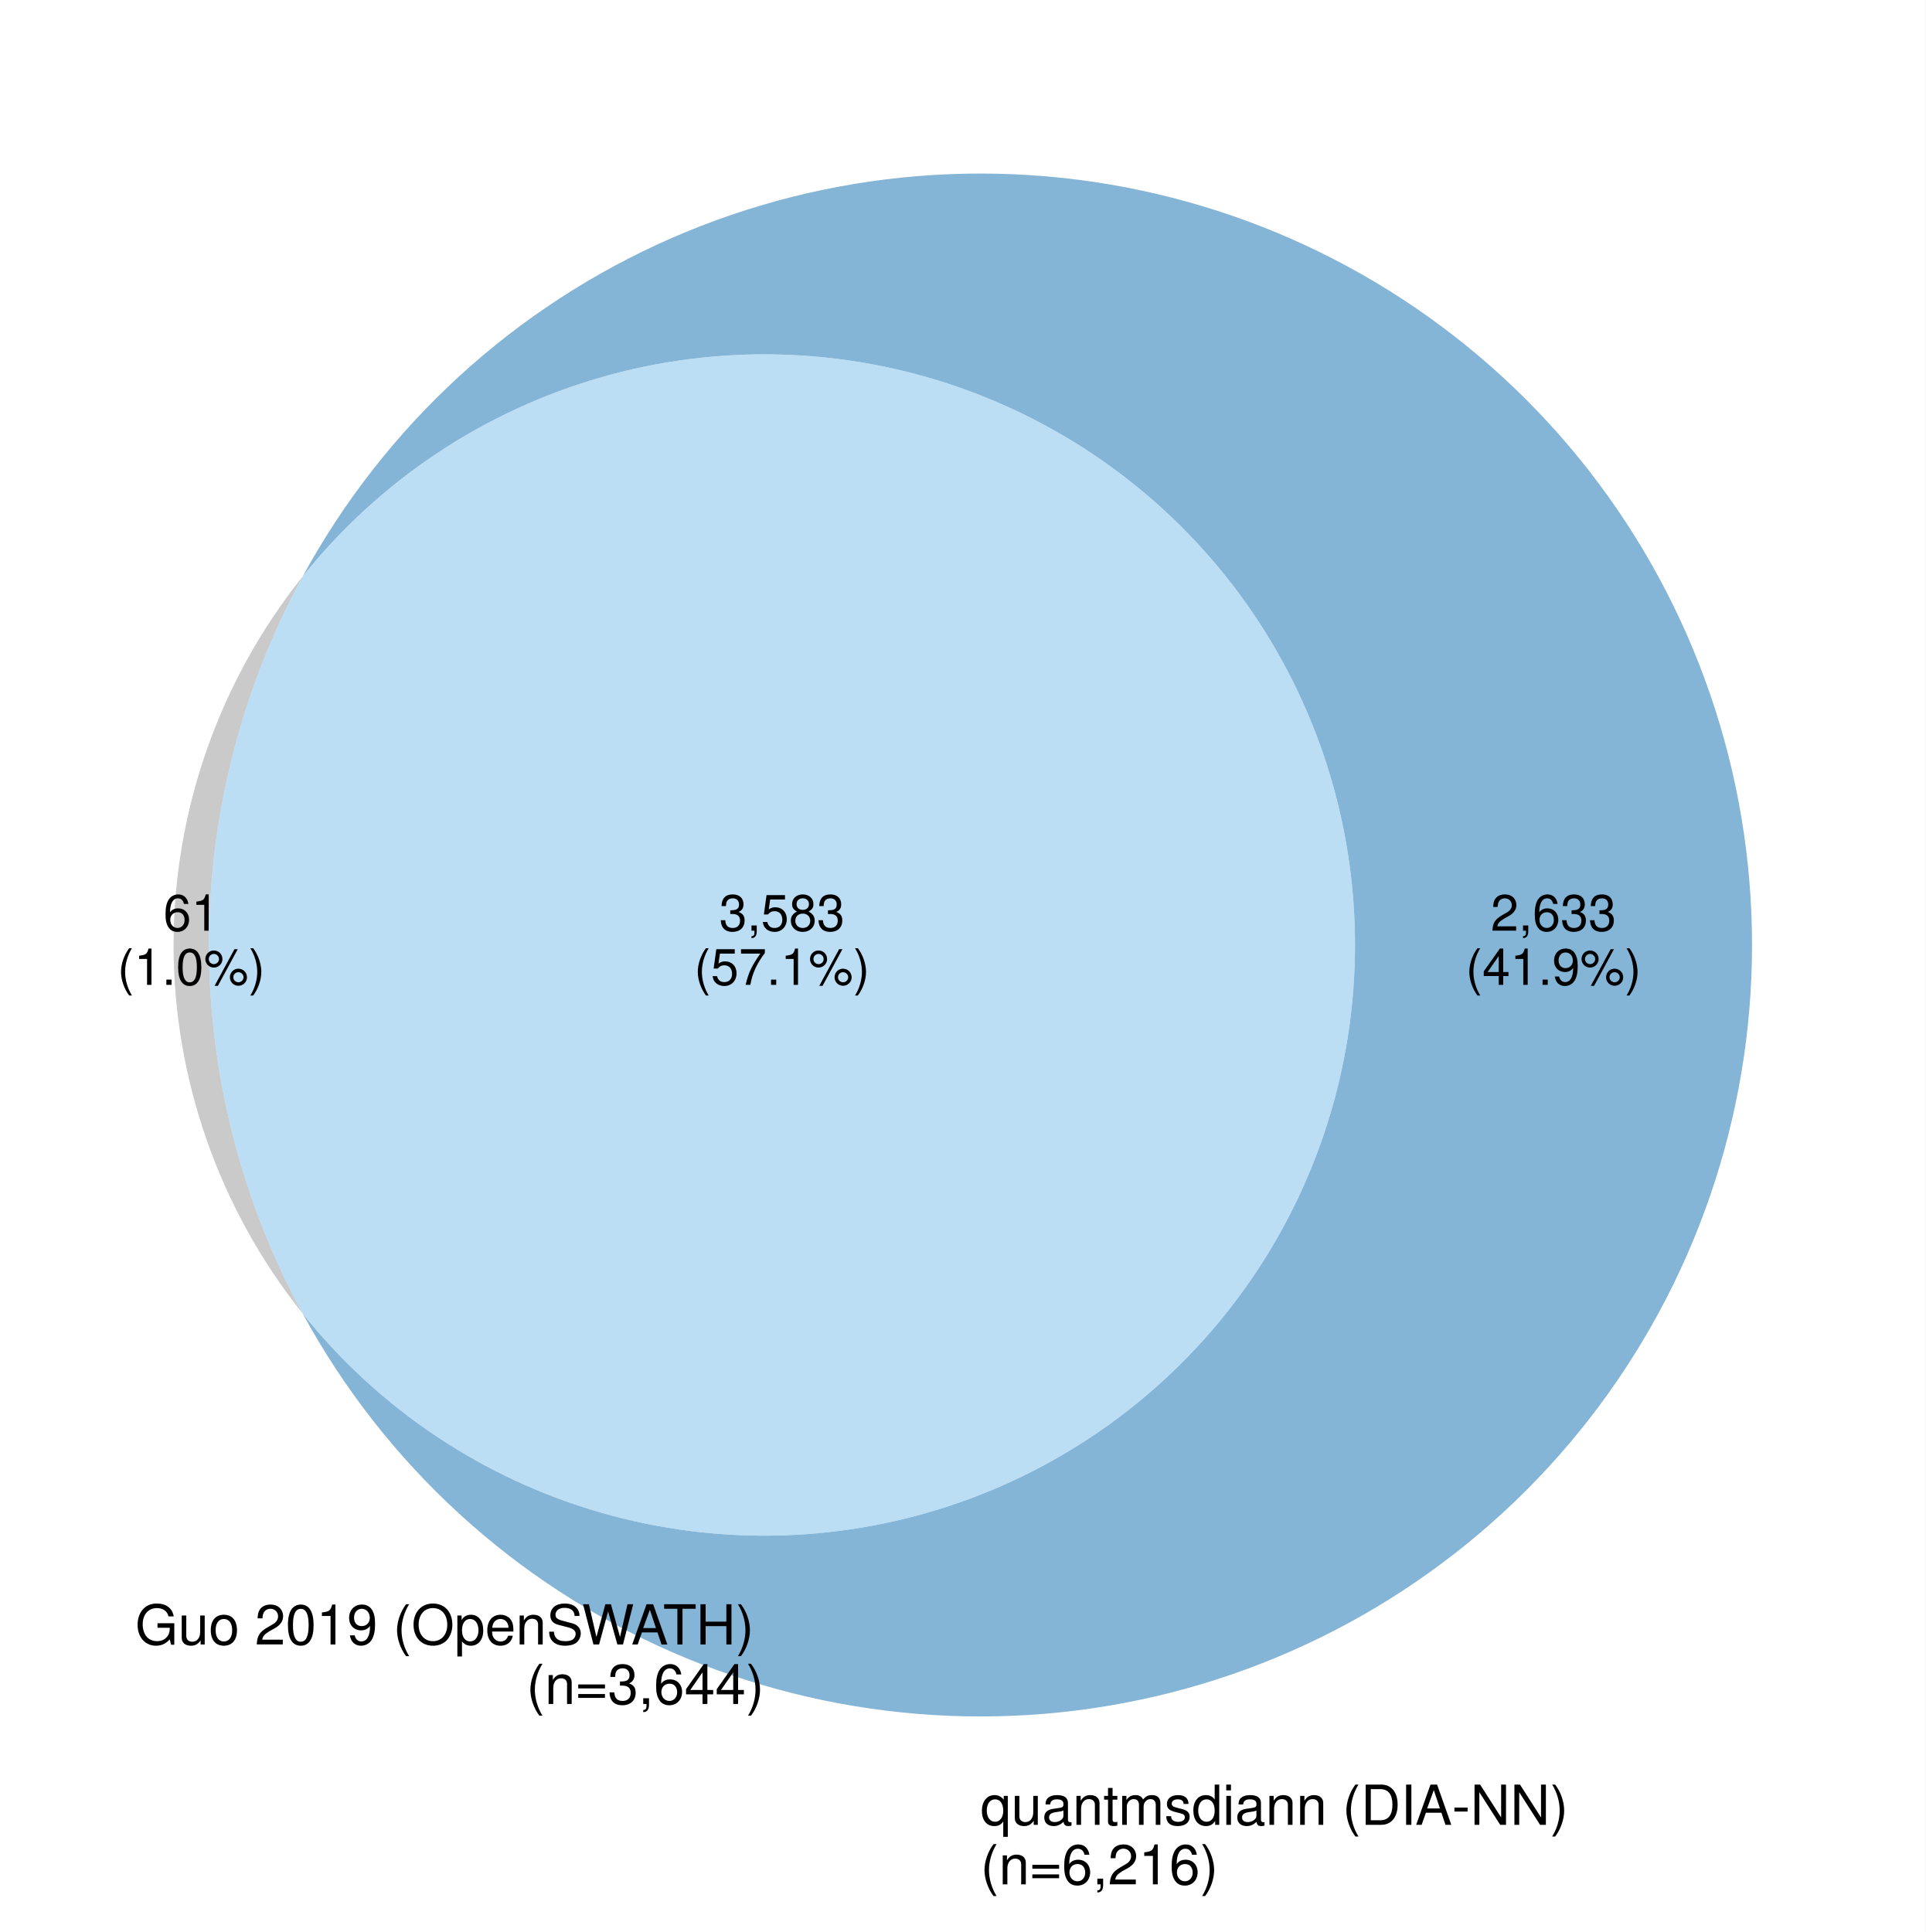
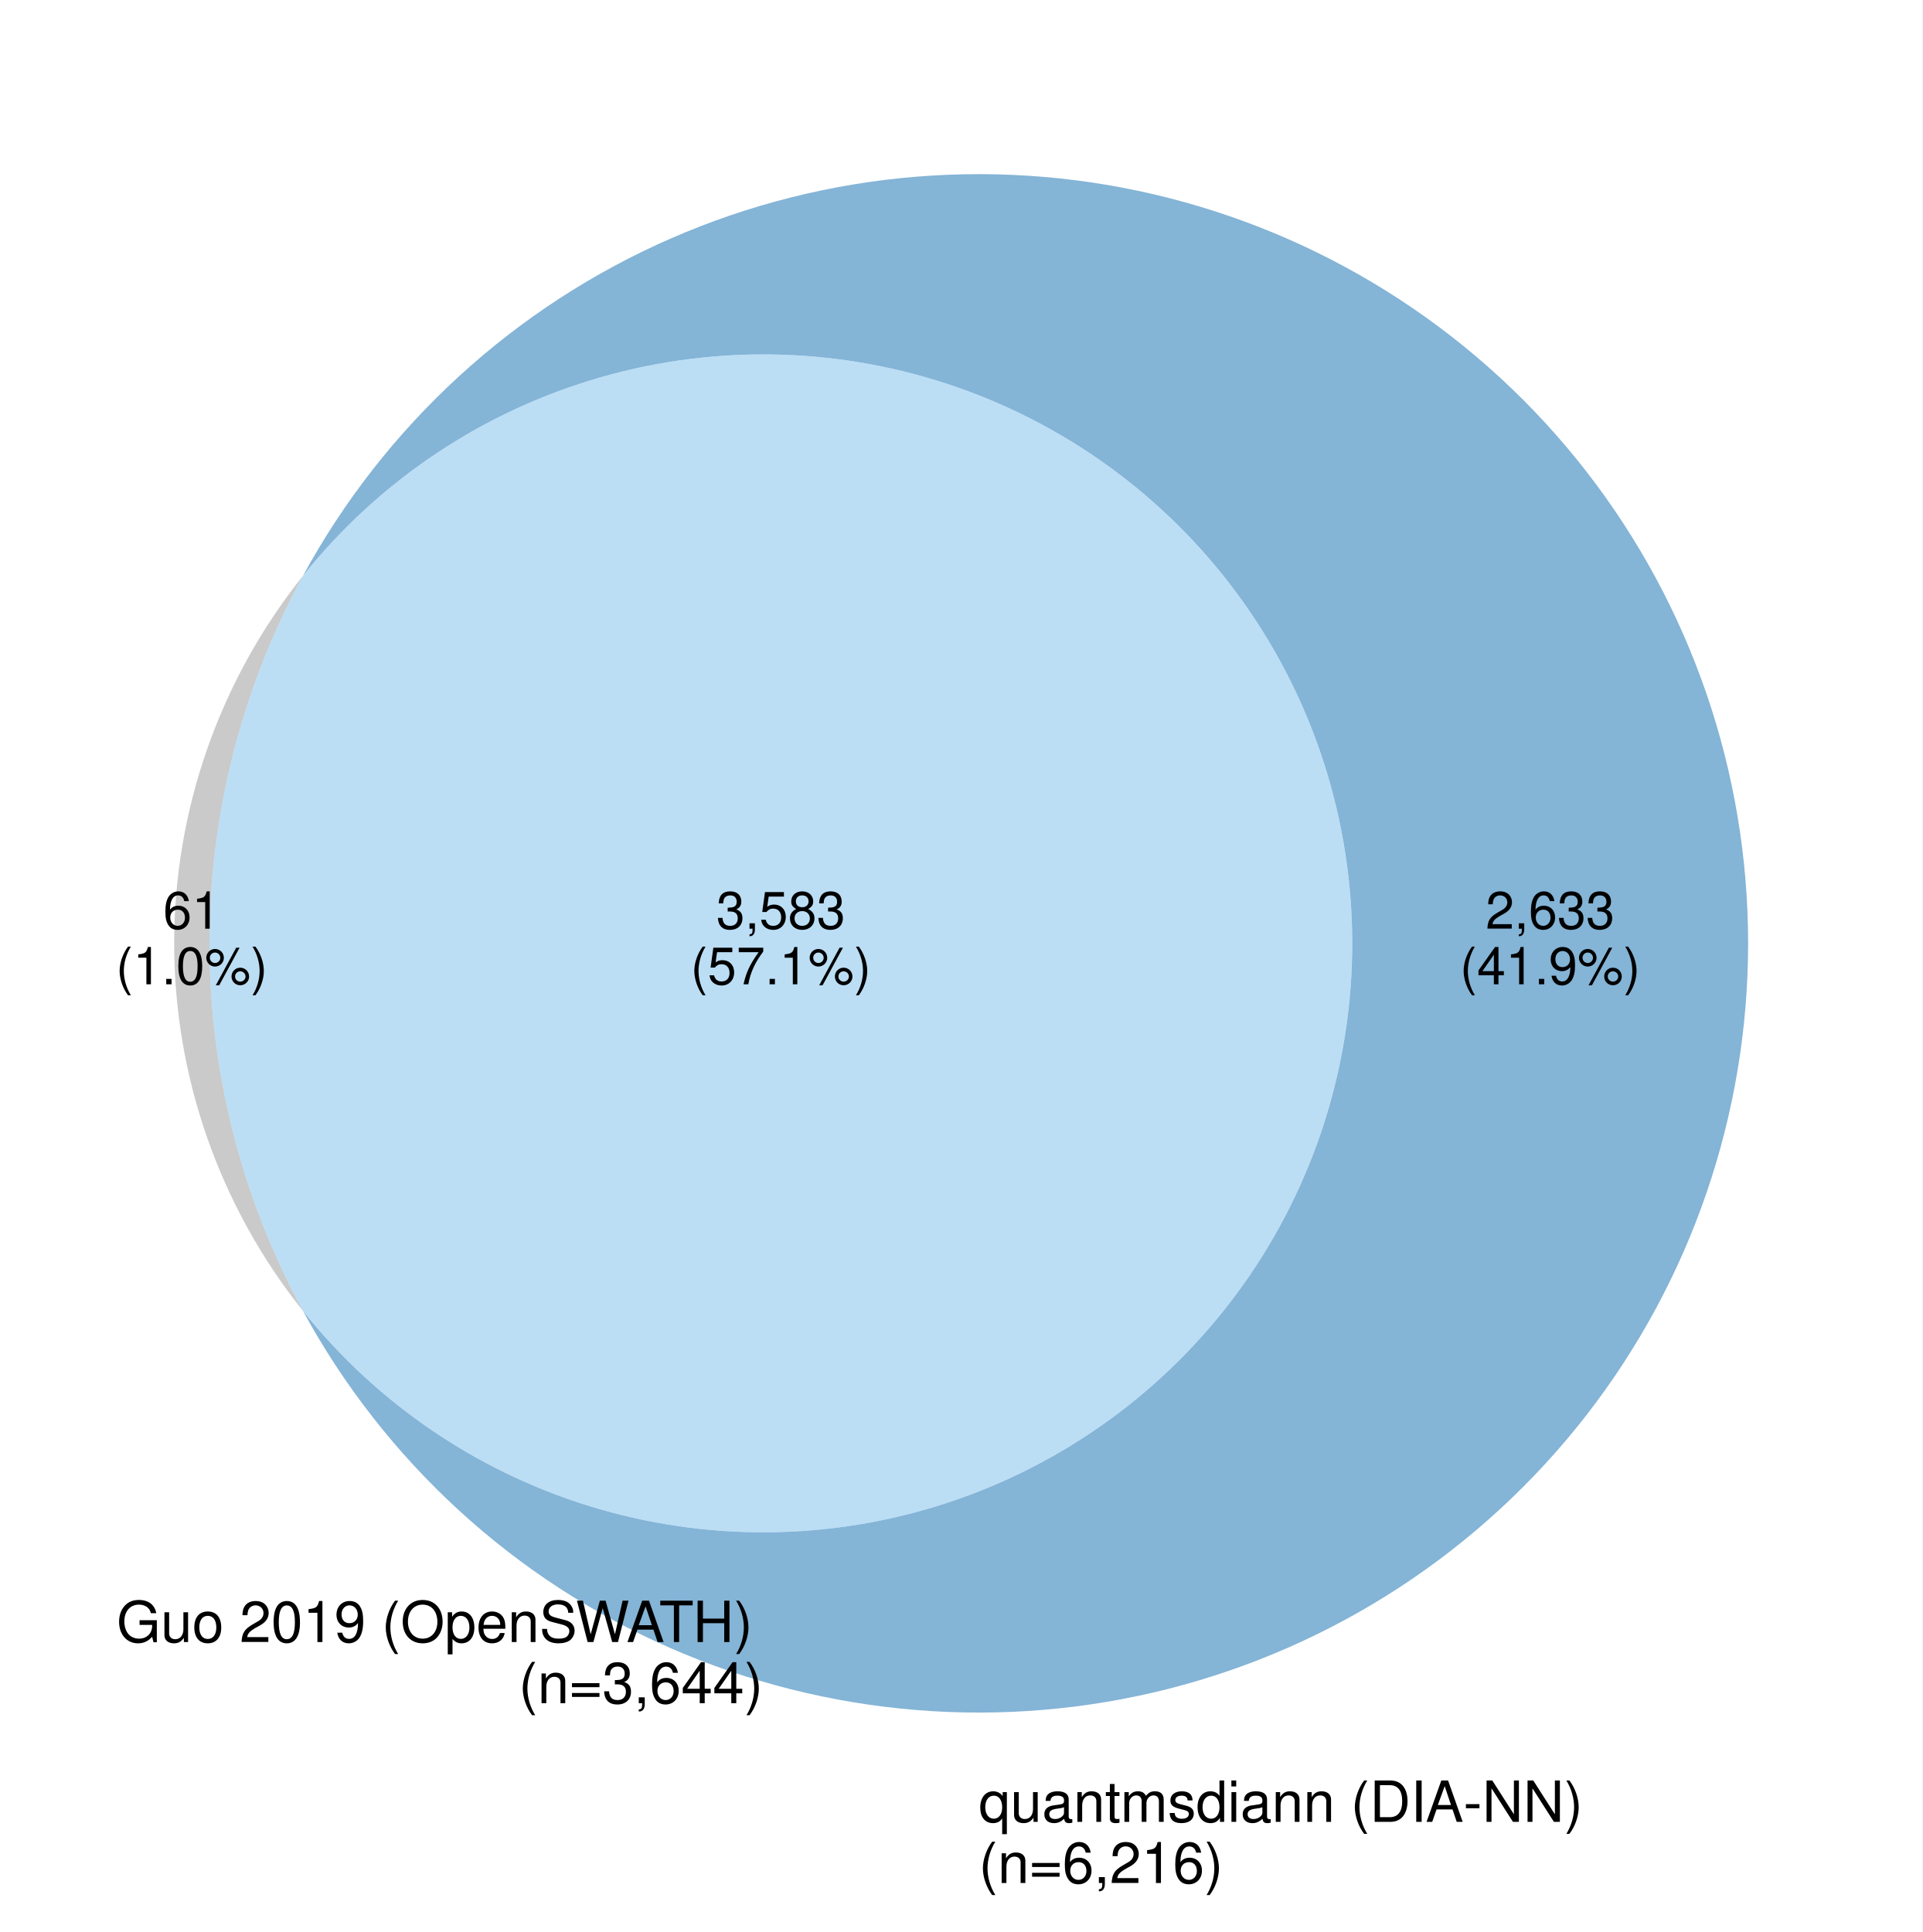
- <svg xmlns="http://www.w3.org/2000/svg" width="383.574pt" height="384.886pt" viewBox="0 0 383.574 384.886" version="1.1">
+ <svg xmlns="http://www.w3.org/2000/svg" width="372.563pt" height="374.498pt" viewBox="0 0 372.563 374.498" version="1.1">
  <defs>
    <style type="text/css">*{stroke-linejoin: round; stroke-linecap: butt}</style>
  </defs>
  <g id="figure_1">
    <g id="patch_1">
-       <path d="M 0 384.886  L 383.574 384.886  L 383.574 0  L 0 0  z " style="fill: #ffffff" />
+       <path d="M 0 374.498  L 372.563 374.498  L 372.563 0  L 0 0  z " style="fill: #ffffff" />
    </g>
    <g id="axes_1">
      <g id="patch_2">
-         <path d="M 60.319 261.718  C 48.053 239.178 41.626 213.921 41.626 188.26  C 41.626 162.599 48.053 137.342 60.319 114.802  C 43.656 135.655 34.574 161.568 34.574 188.26  C 34.574 214.953 43.656 240.866 60.319 261.718  " clip-path="url(#pcc3755ee80)" style="fill: #9e9e9e; opacity: 0.55" />
+         <path d="M 58.734 254.128  C 46.835 232.26 40.6 207.756 40.6 182.86  C 40.6 157.965 46.835 133.461 58.734 111.593  C 42.568 131.824 33.757 156.965 33.757 182.86  C 33.757 208.756 42.568 233.897 58.734 254.128  " clip-path="url(#p07560f9e9c)" style="fill: #9e9e9e; opacity: 0.55" />
      </g>
      <g id="patch_3">
-         <path d="M 60.319 114.802  C 67.886 105.333 76.871 97.089 86.955 90.364  C 97.04 83.638 108.103 78.511 119.753 75.164  C 131.404 71.817 143.501 70.29 155.618 70.638  C 167.735 70.985 179.725 73.203 191.164 77.212  C 202.604 81.221 213.355 86.974 223.038 94.266  C 232.72 101.559 241.218 110.304 248.23 120.191  C 255.242 130.079 260.684 140.991 264.364 152.54  C 268.043 164.09 269.916 176.139 269.916 188.26  C 269.916 200.382 268.043 212.431 264.364 223.981  C 260.684 235.53 255.242 246.442 248.23 256.33  C 241.218 266.217 232.72 274.962 223.038 282.255  C 213.355 289.547 202.604 295.3 191.164 299.309  C 179.725 303.318 167.735 305.536 155.618 305.883  C 143.501 306.231 131.404 304.704 119.753 301.357  C 108.103 298.01 97.04 292.883 86.955 286.157  C 76.871 279.432 67.886 271.188 60.319 261.718  C 68.427 276.62 78.948 290.076 91.452 301.541  C 103.957 313.006 118.274 322.321 133.821 329.109  C 149.369 335.897 165.934 340.064 182.842 341.441  C 199.751 342.817 216.772 341.385 233.213 337.201  C 249.654 333.017 265.289 326.14 279.483 316.849  C 293.677 307.558 306.236 295.981 316.648 282.587  C 327.06 269.193 335.183 254.168 340.687 238.121  C 346.191 222.074 349 205.225 349 188.26  C 349 171.296 346.191 154.447 340.687 138.4  C 335.183 122.353 327.06 107.327 316.648 93.934  C 306.236 80.54 293.677 68.963 279.483 59.672  C 265.289 50.381 249.654 43.503 233.213 39.32  C 216.772 35.136 199.751 33.704 182.842 35.08  C 165.934 36.457 149.369 40.624 133.821 47.412  C 118.274 54.2 103.957 63.515 91.452 74.98  C 78.948 86.445 68.427 99.901 60.319 114.802  " clip-path="url(#pcc3755ee80)" style="fill: #1f77b4; opacity: 0.55" />
+         <path d="M 58.734 111.593  C 66.076 102.406 74.793 94.408 84.576 87.883  C 94.36 81.358 105.094 76.384 116.397 73.137  C 127.699 69.89 139.436 68.408 151.192 68.746  C 162.947 69.083 174.58 71.234 185.678 75.124  C 196.776 79.013 207.207 84.595 216.6 91.67  C 225.994 98.745 234.238 107.229 241.041 116.821  C 247.844 126.414 253.124 137.001 256.694 148.206  C 260.264 159.411 262.081 171.1 262.081 182.86  C 262.081 194.62 260.264 206.31 256.694 217.515  C 253.124 228.72 247.844 239.307 241.041 248.9  C 234.238 258.492 225.994 266.976 216.6 274.051  C 207.207 281.126 196.776 286.708 185.678 290.597  C 174.58 294.487 162.947 296.638 151.192 296.975  C 139.436 297.312 127.699 295.831 116.397 292.584  C 105.094 289.337 94.36 284.363 84.576 277.838  C 74.793 271.313 66.076 263.315 58.734 254.128  C 66.601 268.585 76.808 281.64 88.939 292.763  C 101.071 303.885 114.961 312.923 130.045 319.509  C 145.129 326.094 161.2 330.136 177.604 331.472  C 194.009 332.808 210.522 331.418 226.472 327.359  C 242.423 323.3 257.592 316.628 271.362 307.614  C 285.133 298.6 297.317 287.368 307.419 274.374  C 317.521 261.38 325.402 246.802 330.741 231.234  C 336.081 215.665 338.806 199.319 338.806 182.86  C 338.806 166.402 336.081 150.056 330.741 134.487  C 325.402 118.919 317.521 104.341 307.419 91.347  C 297.317 78.353 285.133 67.121 271.362 58.107  C 257.592 49.093 242.423 42.421 226.472 38.362  C 210.522 34.303 194.009 32.913 177.604 34.249  C 161.2 35.584 145.129 39.627 130.045 46.212  C 114.961 52.798 101.071 61.836 88.939 72.958  C 76.808 84.081 66.601 97.136 58.734 111.593  " clip-path="url(#p07560f9e9c)" style="fill: #1f77b4; opacity: 0.55" />
      </g>
      <g id="patch_4">
-         <path d="M 60.319 261.718  C 67.886 271.188 76.871 279.432 86.955 286.157  C 97.04 292.883 108.103 298.01 119.753 301.357  C 131.404 304.704 143.501 306.231 155.618 305.883  C 167.735 305.536 179.725 303.318 191.164 299.309  C 202.604 295.3 213.355 289.547 223.038 282.255  C 232.72 274.962 241.218 266.217 248.23 256.33  C 255.242 246.442 260.684 235.53 264.364 223.981  C 268.043 212.431 269.916 200.382 269.916 188.26  C 269.916 176.139 268.043 164.09 264.364 152.54  C 260.684 140.991 255.242 130.079 248.23 120.191  C 241.218 110.304 232.72 101.559 223.038 94.266  C 213.355 86.974 202.604 81.221 191.164 77.212  C 179.725 73.203 167.735 70.985 155.618 70.638  C 143.501 70.29 131.404 71.817 119.753 75.164  C 108.103 78.511 97.04 83.638 86.955 90.364  C 76.871 97.089 67.886 105.333 60.319 114.802  C 48.053 137.342 41.626 162.599 41.626 188.26  C 41.626 213.921 48.053 239.178 60.319 261.718  " clip-path="url(#pcc3755ee80)" style="fill: #84c2ed; opacity: 0.55" />
+         <path d="M 58.734 254.128  C 66.076 263.315 74.793 271.313 84.576 277.838  C 94.36 284.363 105.094 289.337 116.397 292.584  C 127.699 295.831 139.436 297.312 151.192 296.975  C 162.947 296.638 174.58 294.487 185.678 290.597  C 196.776 286.708 207.207 281.126 216.6 274.051  C 225.994 266.976 234.238 258.492 241.041 248.9  C 247.844 239.307 253.124 228.72 256.694 217.515  C 260.264 206.31 262.081 194.62 262.081 182.86  C 262.081 171.1 260.264 159.411 256.694 148.206  C 253.124 137.001 247.844 126.414 241.041 116.821  C 234.238 107.229 225.994 98.745 216.6 91.67  C 207.207 84.595 196.776 79.013 185.678 75.124  C 174.58 71.234 162.947 69.083 151.192 68.746  C 139.436 68.408 127.699 69.89 116.397 73.137  C 105.094 76.384 94.36 81.358 84.576 87.883  C 74.793 94.408 66.076 102.406 58.734 111.593  C 46.835 133.461 40.6 157.965 40.6 182.86  C 40.6 207.756 46.835 232.26 58.734 254.128  " clip-path="url(#p07560f9e9c)" style="fill: #84c2ed; opacity: 0.55" />
      </g>
      <g id="text_1">
-         <text style="font-size: 10px; font-family: 'Helvetica', 'Arial', 'DejaVu Sans', sans-serif" transform="translate(32.53908 185.4147)">61</text>
-         <text style="font-size: 10px; font-family: 'Helvetica', 'Arial', 'DejaVu Sans', sans-serif" transform="translate(23.37424 196.1953)">(1.0%)</text>
+         <text style="font-size: 10px; font-family: 'Helvetica', 'Arial', 'DejaVu Sans', sans-serif" transform="translate(31.61751 180.0147)">61</text>
+         <text style="font-size: 10px; font-family: 'Helvetica', 'Arial', 'DejaVu Sans', sans-serif" transform="translate(22.45267 190.7953)">(1.0%)</text>
      </g>
      <g id="text_2">
-         <text style="font-size: 10px; font-family: 'Helvetica', 'Arial', 'DejaVu Sans', sans-serif" transform="translate(296.9472 185.4147)">2,633</text>
-         <text style="font-size: 10px; font-family: 'Helvetica', 'Arial', 'DejaVu Sans', sans-serif" transform="translate(291.9519 196.1953)">(41.9%)</text>
+         <text style="font-size: 10px; font-family: 'Helvetica', 'Arial', 'DejaVu Sans', sans-serif" transform="translate(287.9326 180.0147)">2,633</text>
+         <text style="font-size: 10px; font-family: 'Helvetica', 'Arial', 'DejaVu Sans', sans-serif" transform="translate(282.9373 190.7953)">(41.9%)</text>
      </g>
      <g id="text_3">
-         <text style="font-size: 10px; font-family: 'Helvetica', 'Arial', 'DejaVu Sans', sans-serif" transform="translate(143.2603 185.4147)">3,583</text>
-         <text style="font-size: 10px; font-family: 'Helvetica', 'Arial', 'DejaVu Sans', sans-serif" transform="translate(138.265 196.1953)">(57.1%)</text>
+         <text style="font-size: 10px; font-family: 'Helvetica', 'Arial', 'DejaVu Sans', sans-serif" transform="translate(138.8293 180.0147)">3,583</text>
+         <text style="font-size: 10px; font-family: 'Helvetica', 'Arial', 'DejaVu Sans', sans-serif" transform="translate(133.834 190.7953)">(57.1%)</text>
      </g>
      <g id="text_4">
-         <text style="font-size: 11px; font-family: 'Helvetica', 'Arial', 'DejaVu Sans', sans-serif" transform="translate(26.92222 327.6053)">Guo 2019 (OpenSWATH)</text>
-         <text style="font-size: 11px; font-family: 'Helvetica', 'Arial', 'DejaVu Sans', sans-serif" transform="translate(104.8538 339.464)">(n=3,644)</text>
+         <text style="font-size: 11px; font-family: 'Helvetica', 'Arial', 'DejaVu Sans', sans-serif" transform="translate(22.59636 318.2912)">Guo 2019 (OpenSWATH)</text>
+         <text style="font-size: 11px; font-family: 'Helvetica', 'Arial', 'DejaVu Sans', sans-serif" transform="translate(100.5279 330.1498)">(n=3,644)</text>
      </g>
      <g id="text_5">
-         <text style="font-size: 11px; font-family: 'Helvetica', 'Arial', 'DejaVu Sans', sans-serif" transform="translate(195.3133 363.5349)">quantmsdiann (DIA-NN)</text>
-         <text style="font-size: 11px; font-family: 'Helvetica', 'Arial', 'DejaVu Sans', sans-serif" transform="translate(195.3133 375.3936)">(n=6,216)</text>
+         <text style="font-size: 11px; font-family: 'Helvetica', 'Arial', 'DejaVu Sans', sans-serif" transform="translate(189.7029 353.1467)">quantmsdiann (DIA-NN)</text>
+         <text style="font-size: 11px; font-family: 'Helvetica', 'Arial', 'DejaVu Sans', sans-serif" transform="translate(189.7029 365.0054)">(n=6,216)</text>
      </g>
    </g>
  </g>
  <defs>
-     <clipPath id="pcc3755ee80">
-       <rect x="7.2" y="7.2" width="369.174" height="362.121" />
+     <clipPath id="p07560f9e9c">
+       <rect x="7.2" y="7.2" width="358.163" height="351.321" />
    </clipPath>
  </defs>
</svg>
